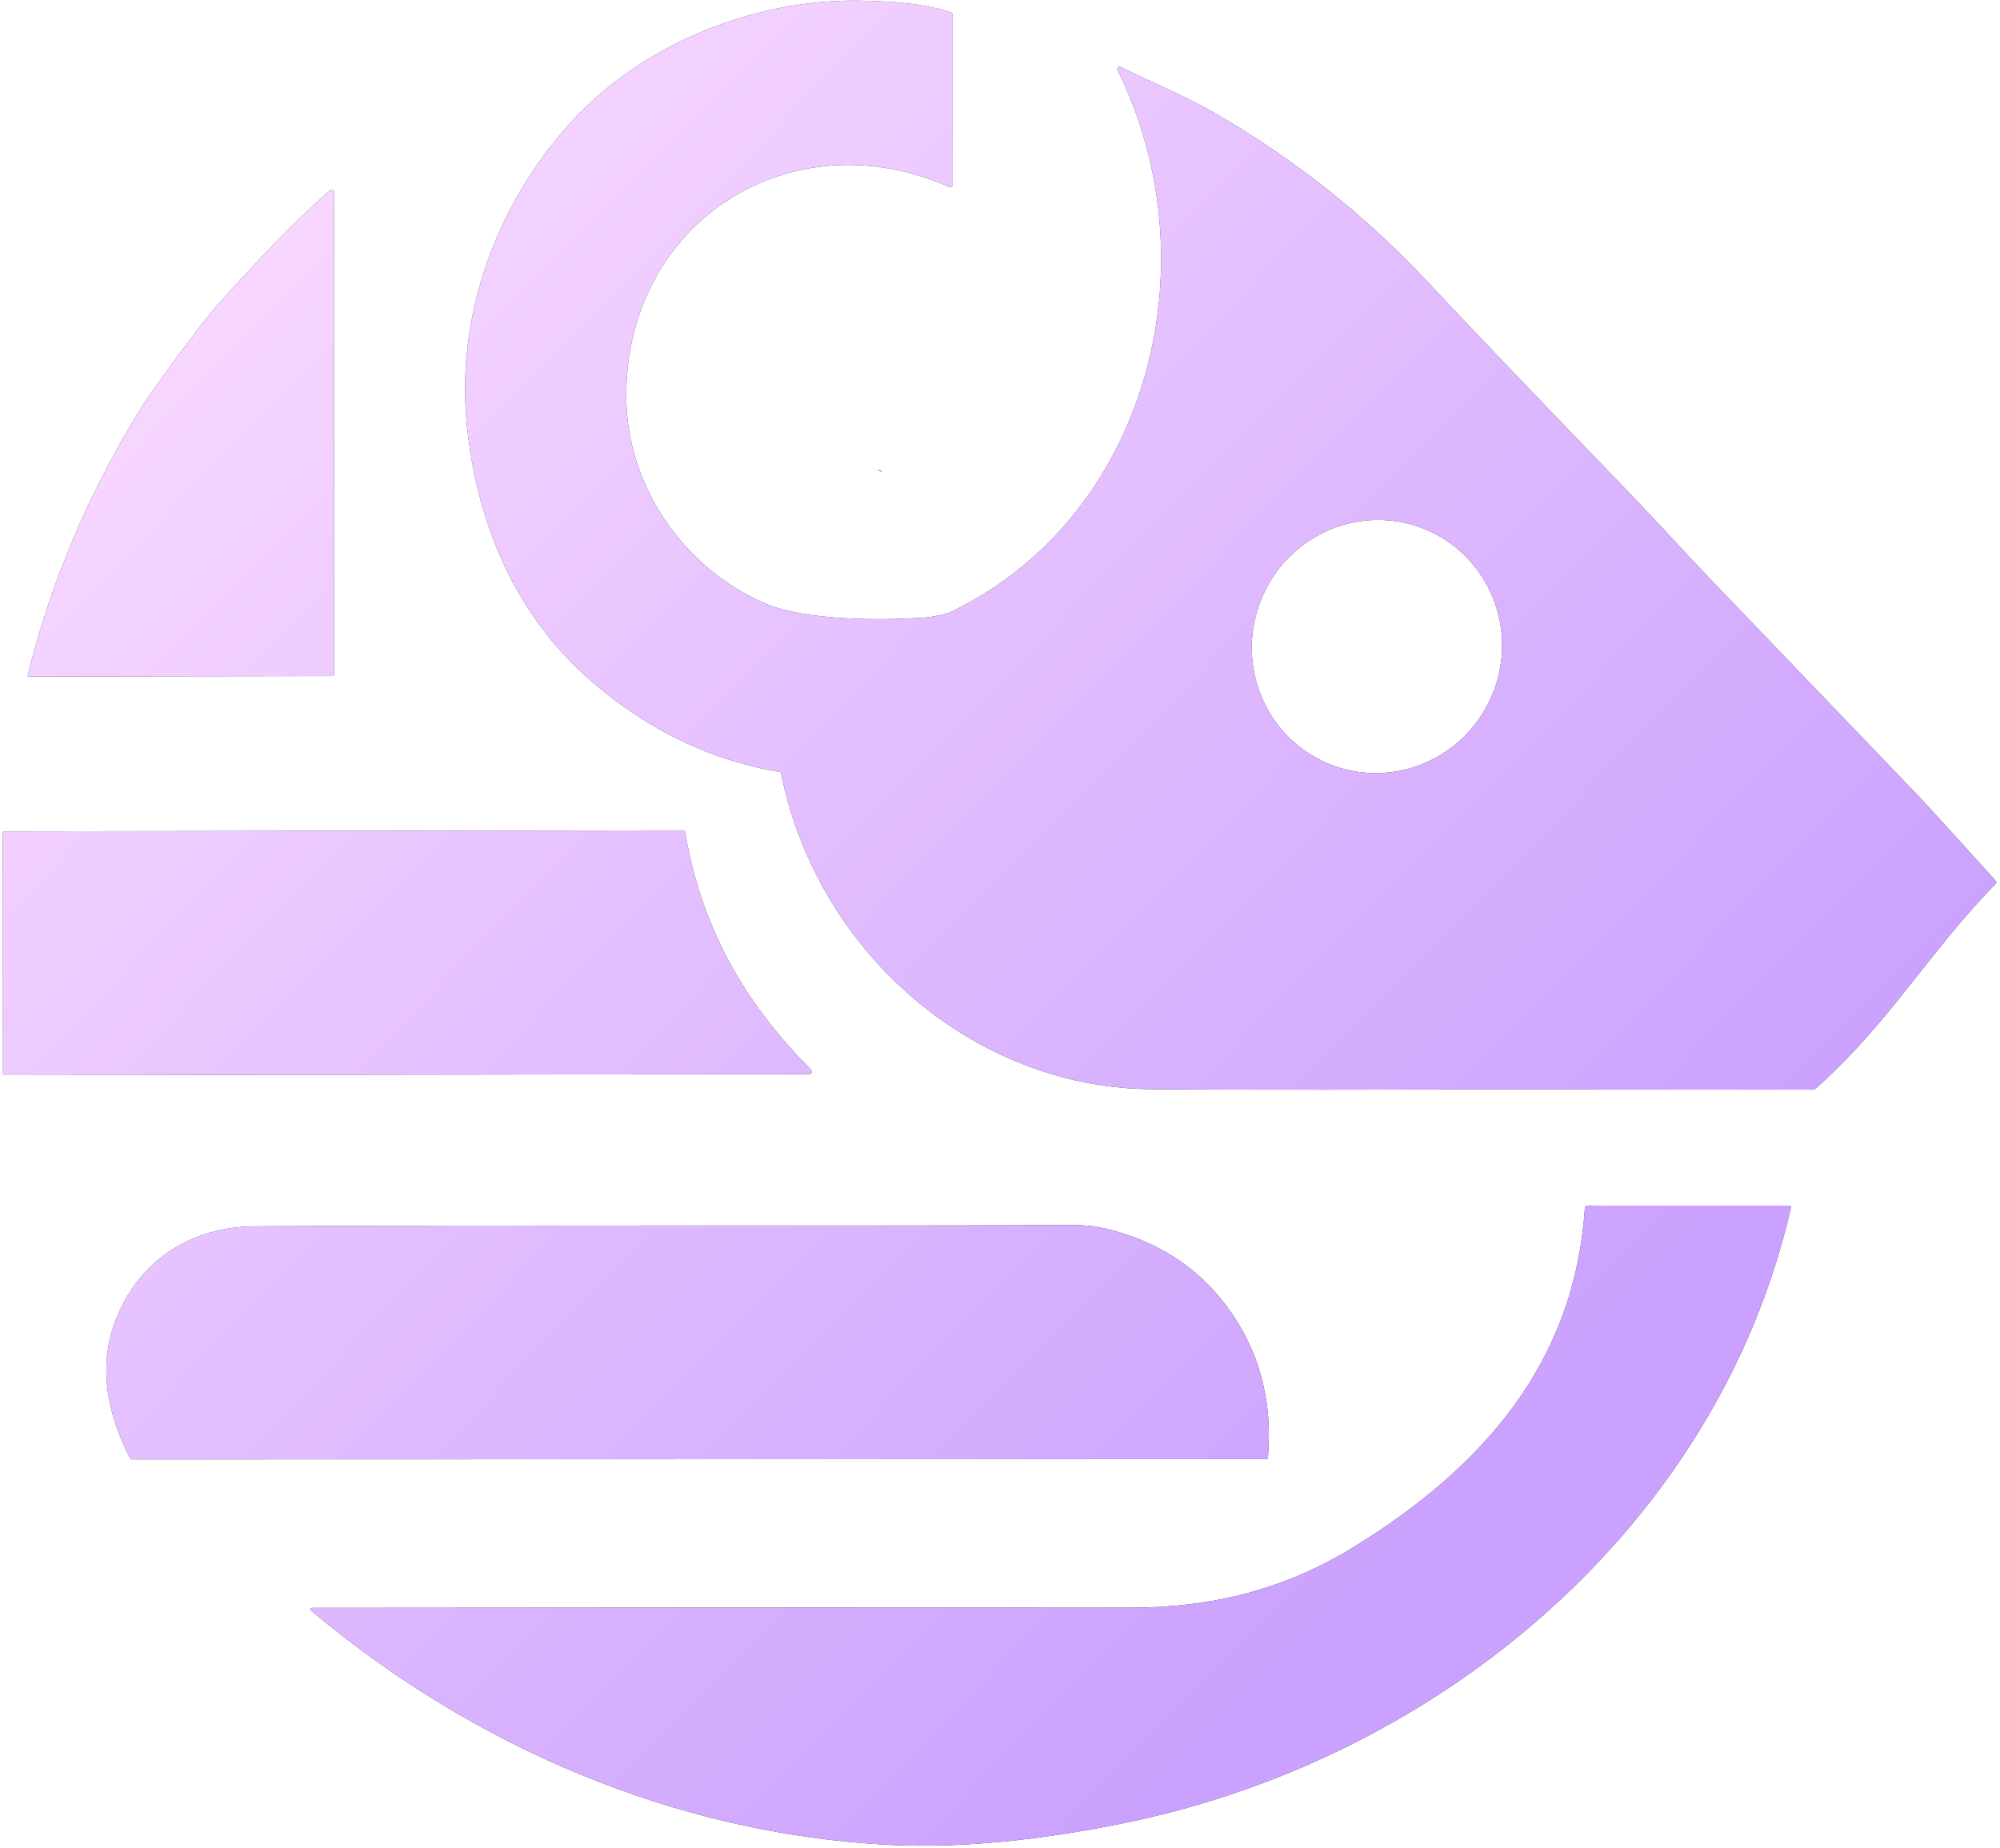
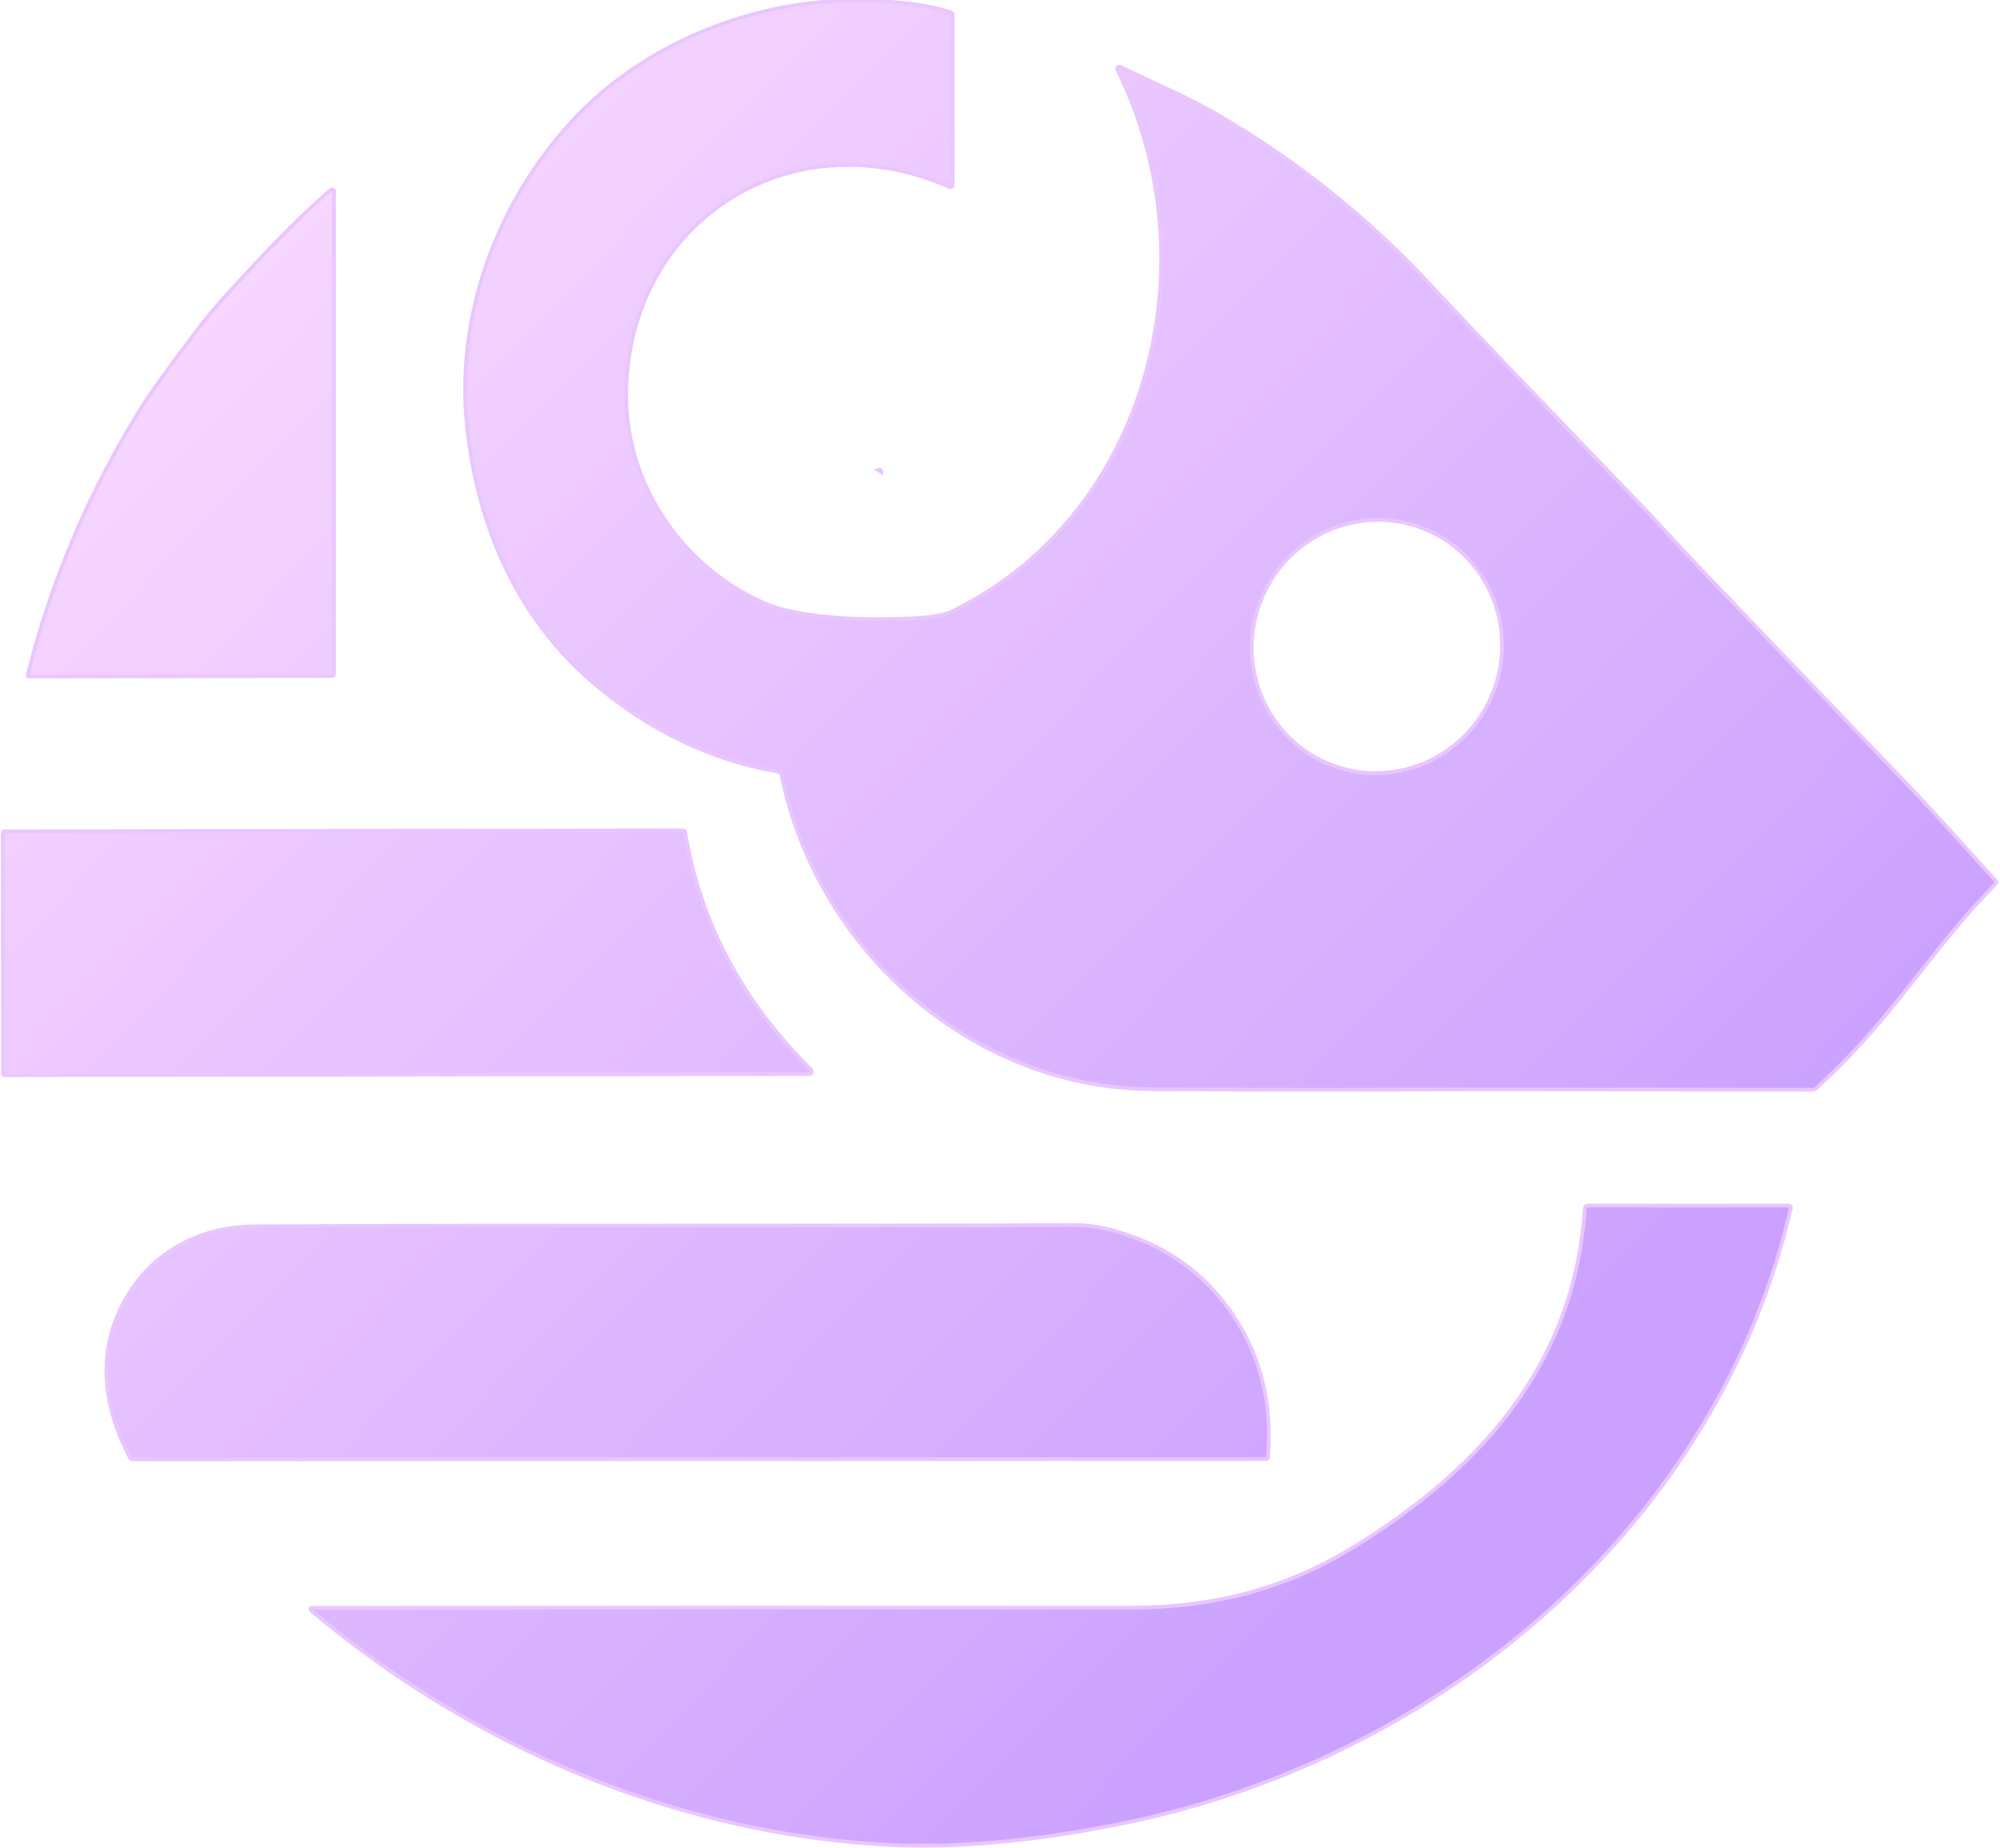
- <svg xmlns="http://www.w3.org/2000/svg" xmlns:xlink="http://www.w3.org/1999/xlink" width="539px" height="498px" viewBox="0 0 539 498" version="1.1">
+ <svg xmlns="http://www.w3.org/2000/svg" width="539px" height="498px" viewBox="0 0 539 498" version="1.1">
  <defs>
    <linearGradient x1="66.866%" y1="87.308%" x2="4.45296118e-15%" y2="26.574%" id="linearGradient-1">
      <stop stop-color="#CAA1FE" offset="0%" />
      <stop stop-color="#F8D7FF" offset="100%" />
    </linearGradient>
-     <path d="M232.86,0.2 L234.562,0.252 C242.418,0.512 249.069,1.077 256.2,3.28 C256.522,3.381 256.741,3.677 256.74,4.01 L256.76,49.75 C256.759,49.978 256.643,50.191 256.452,50.315 C256.26,50.44 256.019,50.461 255.81,50.37 C212.42,31.26 168,60.59 168.79,107.75 C169.19,131.56 184.58,153.27 206.15,162.62 C216.855,167.252 237.599,167.268 248.81,166.446 C252.015,166.211 254.453,165.563 255.645,165.209 C309.081,139.963 327.212,71.783 301.17,18.81 C301.063,18.586 301.108,18.318 301.282,18.141 C301.457,17.966 301.724,17.916 301.95,18.02 C310.32,22.12 319.59,26 327.16,30.35 C348.594,42.68 367.796,57.887 384.764,75.973 L388.618,80.101 C397.442,89.498 414.862,107.697 440.88,134.7 C447.05,141.1 453.91,148.76 460.56,155.68 C478.7,174.56 496.827,193.453 514.94,212.36 C522.54,220.3 530.17,229.01 537.8,237.31 C538.087,237.623 538.08,237.933 537.78,238.24 C530.202,245.975 524.013,253.74 517.899,261.474 L515.861,264.051 C509.407,272.207 502.872,280.32 494.706,288.319 C492.966,290.019 491.193,291.689 489.386,293.329 C489.14,293.556 488.85,293.669 488.516,293.669 L402.816,293.605 C385.962,293.643 371.127,293.667 358.312,293.669 L356.135,293.669 L338.756,293.66 C326.684,293.644 317.252,293.605 310.459,293.544 L310,293.54 C273.53,293.2 239.99,271.6 222.18,239.83 C216.539,229.757 212.633,219.18 210.461,208.099 C191.38,204.951 174.182,196.458 159.24,183.46 C139.09,165.93 128.54,141.39 125.83,114.61 C122.83,84.95 133.8,55.13 153.67,33.18 C173.14,11.67 203.87,-0.6 232.86,0.2 Z M184.015,223.77 C184.382,223.77 184.597,223.96 184.66,224.339 C188.881,249.545 200.623,270.366 218.143,287.813 C218.452,288.119 218.649,288.405 218.731,288.671 C218.789,288.854 218.76,289.055 218.652,289.212 C218.545,289.368 218.373,289.461 218.19,289.46 L1.263,289.77 C1.142,289.77 1.026,289.719 0.941,289.63 C0.855,289.54 0.807,289.418 0.807,289.291 L0.76,224.559 C0.76,224.421 0.812,224.289 0.904,224.192 C0.997,224.094 1.122,224.04 1.253,224.04 L184.015,223.77 Z M339.461,162.669 C332.975,180.391 341.874,199.938 359.337,206.329 C376.8,212.719 396.214,203.533 402.699,185.811 C409.185,168.089 400.286,148.542 382.823,142.151 C365.36,135.761 345.946,144.947 339.461,162.669 Z M89.67,51.11 C89.865,51.144 90.008,51.312 90.01,51.51 L90.02,181.71 C90.02,181.975 89.805,182.19 89.54,182.19 L7.77,182.31 C7.674,182.31 7.583,182.265 7.524,182.189 C7.465,182.113 7.445,182.013 7.47,181.92 C13.89,156.2 24.25,131.99 38.29,109.55 C40.643,105.797 45.55,98.993 53.01,89.14 C55.73,85.553 58.657,82.057 61.79,78.65 C70.5,69.16 79.13,59.84 88.88,51.39 C89.147,51.163 89.41,51.07 89.67,51.11 Z M237.217,126.661 C237.423,126.785 237.55,127.009 237.55,127.25 L236.54,126.64 C236.754,126.528 237.01,126.536 237.217,126.661 Z M427.848,324.902 L482.108,324.912 C482.273,324.911 482.429,324.986 482.533,325.114 C482.636,325.243 482.675,325.412 482.638,325.572 C463.178,410.302 389.29,473.36 303.83,491.14 C282.72,495.53 259.95,498.27 239.26,497.18 C182.12,494.16 127.66,470.81 84.16,434.31 C83.373,433.65 83.49,433.32 84.51,433.32 C157.963,433.227 231.293,433.21 304.5,433.27 C326.64,433.29 346.3,428.33 364.82,416.93 C400.02,395.25 424.388,366.982 427.118,325.582 C427.144,325.199 427.464,324.902 427.848,324.902 Z M289.75,330.15 C294.63,330.13 300.143,331.307 306.29,333.68 C317.037,337.82 325.643,344.643 332.11,354.15 C339.73,365.357 342.93,378.237 341.71,392.79 C341.683,393.077 341.53,393.22 341.25,393.22 L35.71,393.3 C35.383,393.3 35.147,393.157 35,392.87 C28.9,381.02 26.24,368.01 31.39,355.21 C37.66,339.63 51.53,330.58 68.73,330.49 C142.4,330.07 216.08,330.45 289.75,330.15 Z" id="path-2" />
  </defs>
  <g id="Artboard" stroke="none" stroke-width="1" fill="none" fill-rule="evenodd">
-     <g id="Combined-Shape" fill-rule="nonzero">
-       <use fill="#2B2B2B" xlink:href="#path-2" />
-       <use fill="url(#linearGradient-1)" xlink:href="#path-2" />
-     </g>
+     <path d="M232.86,0.2 L234.562,0.252 C242.418,0.512 249.069,1.077 256.2,3.28 C256.522,3.381 256.741,3.677 256.74,4.01 L256.76,49.75 C256.759,49.978 256.643,50.191 256.452,50.315 C256.26,50.44 256.019,50.461 255.81,50.37 C212.42,31.26 168,60.59 168.79,107.75 C169.19,131.56 184.58,153.27 206.15,162.62 C216.855,167.252 237.599,167.268 248.81,166.446 C252.015,166.211 254.453,165.563 255.645,165.209 C309.081,139.963 327.212,71.783 301.17,18.81 C301.063,18.586 301.108,18.318 301.282,18.141 C301.457,17.966 301.724,17.916 301.95,18.02 C310.32,22.12 319.59,26 327.16,30.35 C348.594,42.68 367.796,57.887 384.764,75.973 L388.618,80.101 C397.442,89.498 414.862,107.697 440.88,134.7 C447.05,141.1 453.91,148.76 460.56,155.68 C478.7,174.56 496.827,193.453 514.94,212.36 C522.54,220.3 530.17,229.01 537.8,237.31 C538.087,237.623 538.08,237.933 537.78,238.24 C530.202,245.975 524.013,253.74 517.899,261.474 L515.861,264.051 C509.407,272.207 502.872,280.32 494.706,288.319 C492.966,290.019 491.193,291.689 489.386,293.329 C489.14,293.556 488.85,293.669 488.516,293.669 L402.816,293.605 C385.962,293.643 371.127,293.667 358.312,293.669 L356.135,293.669 L338.756,293.66 C326.684,293.644 317.252,293.605 310.459,293.544 L310,293.54 C273.53,293.2 239.99,271.6 222.18,239.83 C216.539,229.757 212.633,219.18 210.461,208.099 C191.38,204.951 174.182,196.458 159.24,183.46 C139.09,165.93 128.54,141.39 125.83,114.61 C122.83,84.95 133.8,55.13 153.67,33.18 C173.14,11.67 203.87,-0.6 232.86,0.2 Z M184.015,223.77 C184.382,223.77 184.597,223.96 184.66,224.339 C188.881,249.545 200.623,270.366 218.143,287.813 C218.452,288.119 218.649,288.405 218.731,288.671 C218.789,288.854 218.76,289.055 218.652,289.212 C218.545,289.368 218.373,289.461 218.19,289.46 L1.263,289.77 C1.142,289.77 1.026,289.719 0.941,289.63 C0.855,289.54 0.807,289.418 0.807,289.291 L0.76,224.559 C0.76,224.421 0.812,224.289 0.904,224.192 C0.997,224.094 1.122,224.04 1.253,224.04 L184.015,223.77 Z M339.461,162.669 C332.975,180.391 341.874,199.938 359.337,206.329 C376.8,212.719 396.214,203.533 402.699,185.811 C409.185,168.089 400.286,148.542 382.823,142.151 C365.36,135.761 345.946,144.947 339.461,162.669 Z M89.67,51.11 C89.865,51.144 90.008,51.312 90.01,51.51 L90.02,181.71 C90.02,181.975 89.805,182.19 89.54,182.19 L7.77,182.31 C7.674,182.31 7.583,182.265 7.524,182.189 C7.465,182.113 7.445,182.013 7.47,181.92 C13.89,156.2 24.25,131.99 38.29,109.55 C40.643,105.797 45.55,98.993 53.01,89.14 C55.73,85.553 58.657,82.057 61.79,78.65 C70.5,69.16 79.13,59.84 88.88,51.39 C89.147,51.163 89.41,51.07 89.67,51.11 Z M237.217,126.661 C237.423,126.785 237.55,127.009 237.55,127.25 L236.54,126.64 C236.754,126.528 237.01,126.536 237.217,126.661 Z M427.848,324.902 L482.108,324.912 C482.273,324.911 482.429,324.986 482.533,325.114 C482.636,325.243 482.675,325.412 482.638,325.572 C463.178,410.302 389.29,473.36 303.83,491.14 C282.72,495.53 259.95,498.27 239.26,497.18 C182.12,494.16 127.66,470.81 84.16,434.31 C83.373,433.65 83.49,433.32 84.51,433.32 C157.963,433.227 231.293,433.21 304.5,433.27 C326.64,433.29 346.3,428.33 364.82,416.93 C400.02,395.25 424.388,366.982 427.118,325.582 C427.144,325.199 427.464,324.902 427.848,324.902 Z M289.75,330.15 C294.63,330.13 300.143,331.307 306.29,333.68 C317.037,337.82 325.643,344.643 332.11,354.15 C339.73,365.357 342.93,378.237 341.71,392.79 C341.683,393.077 341.53,393.22 341.25,393.22 L35.71,393.3 C35.383,393.3 35.147,393.157 35,392.87 C28.9,381.02 26.24,368.01 31.39,355.21 C37.66,339.63 51.53,330.58 68.73,330.49 C142.4,330.07 216.08,330.45 289.75,330.15 Z" id="Combined-Shape" stroke="#E9C6FF" fill="url(#linearGradient-1)" fill-rule="nonzero" />
  </g>
</svg>
